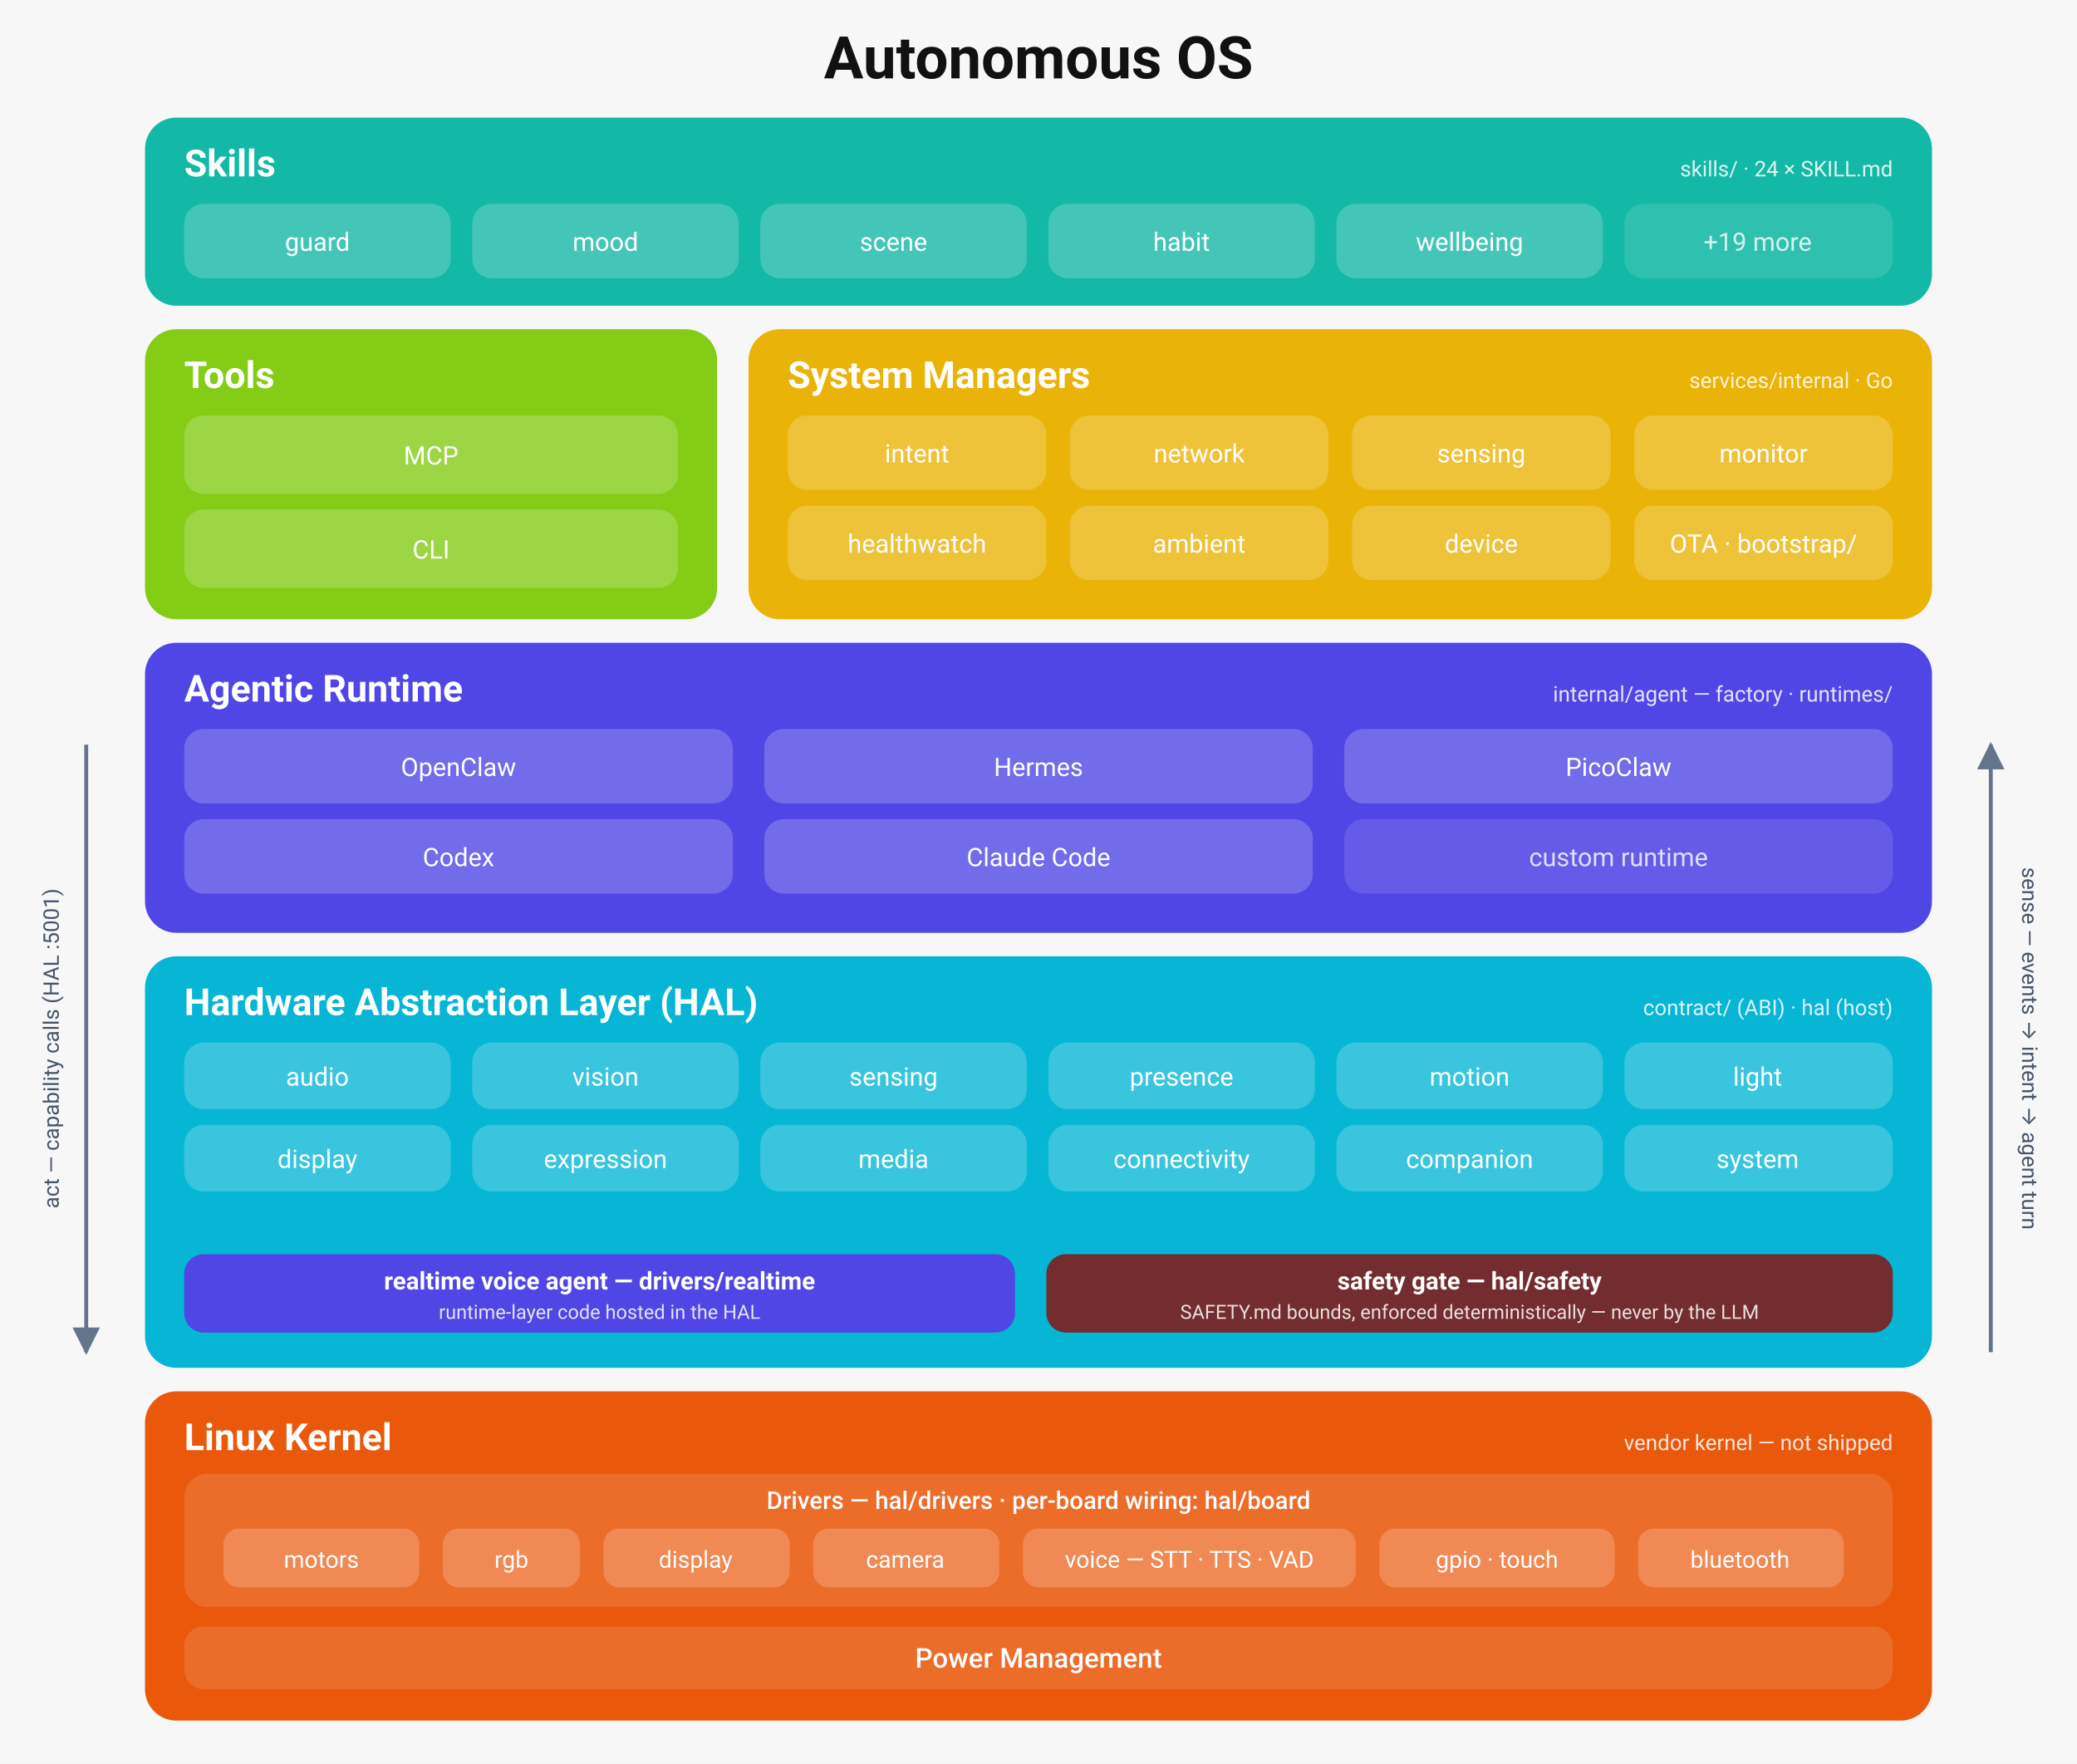
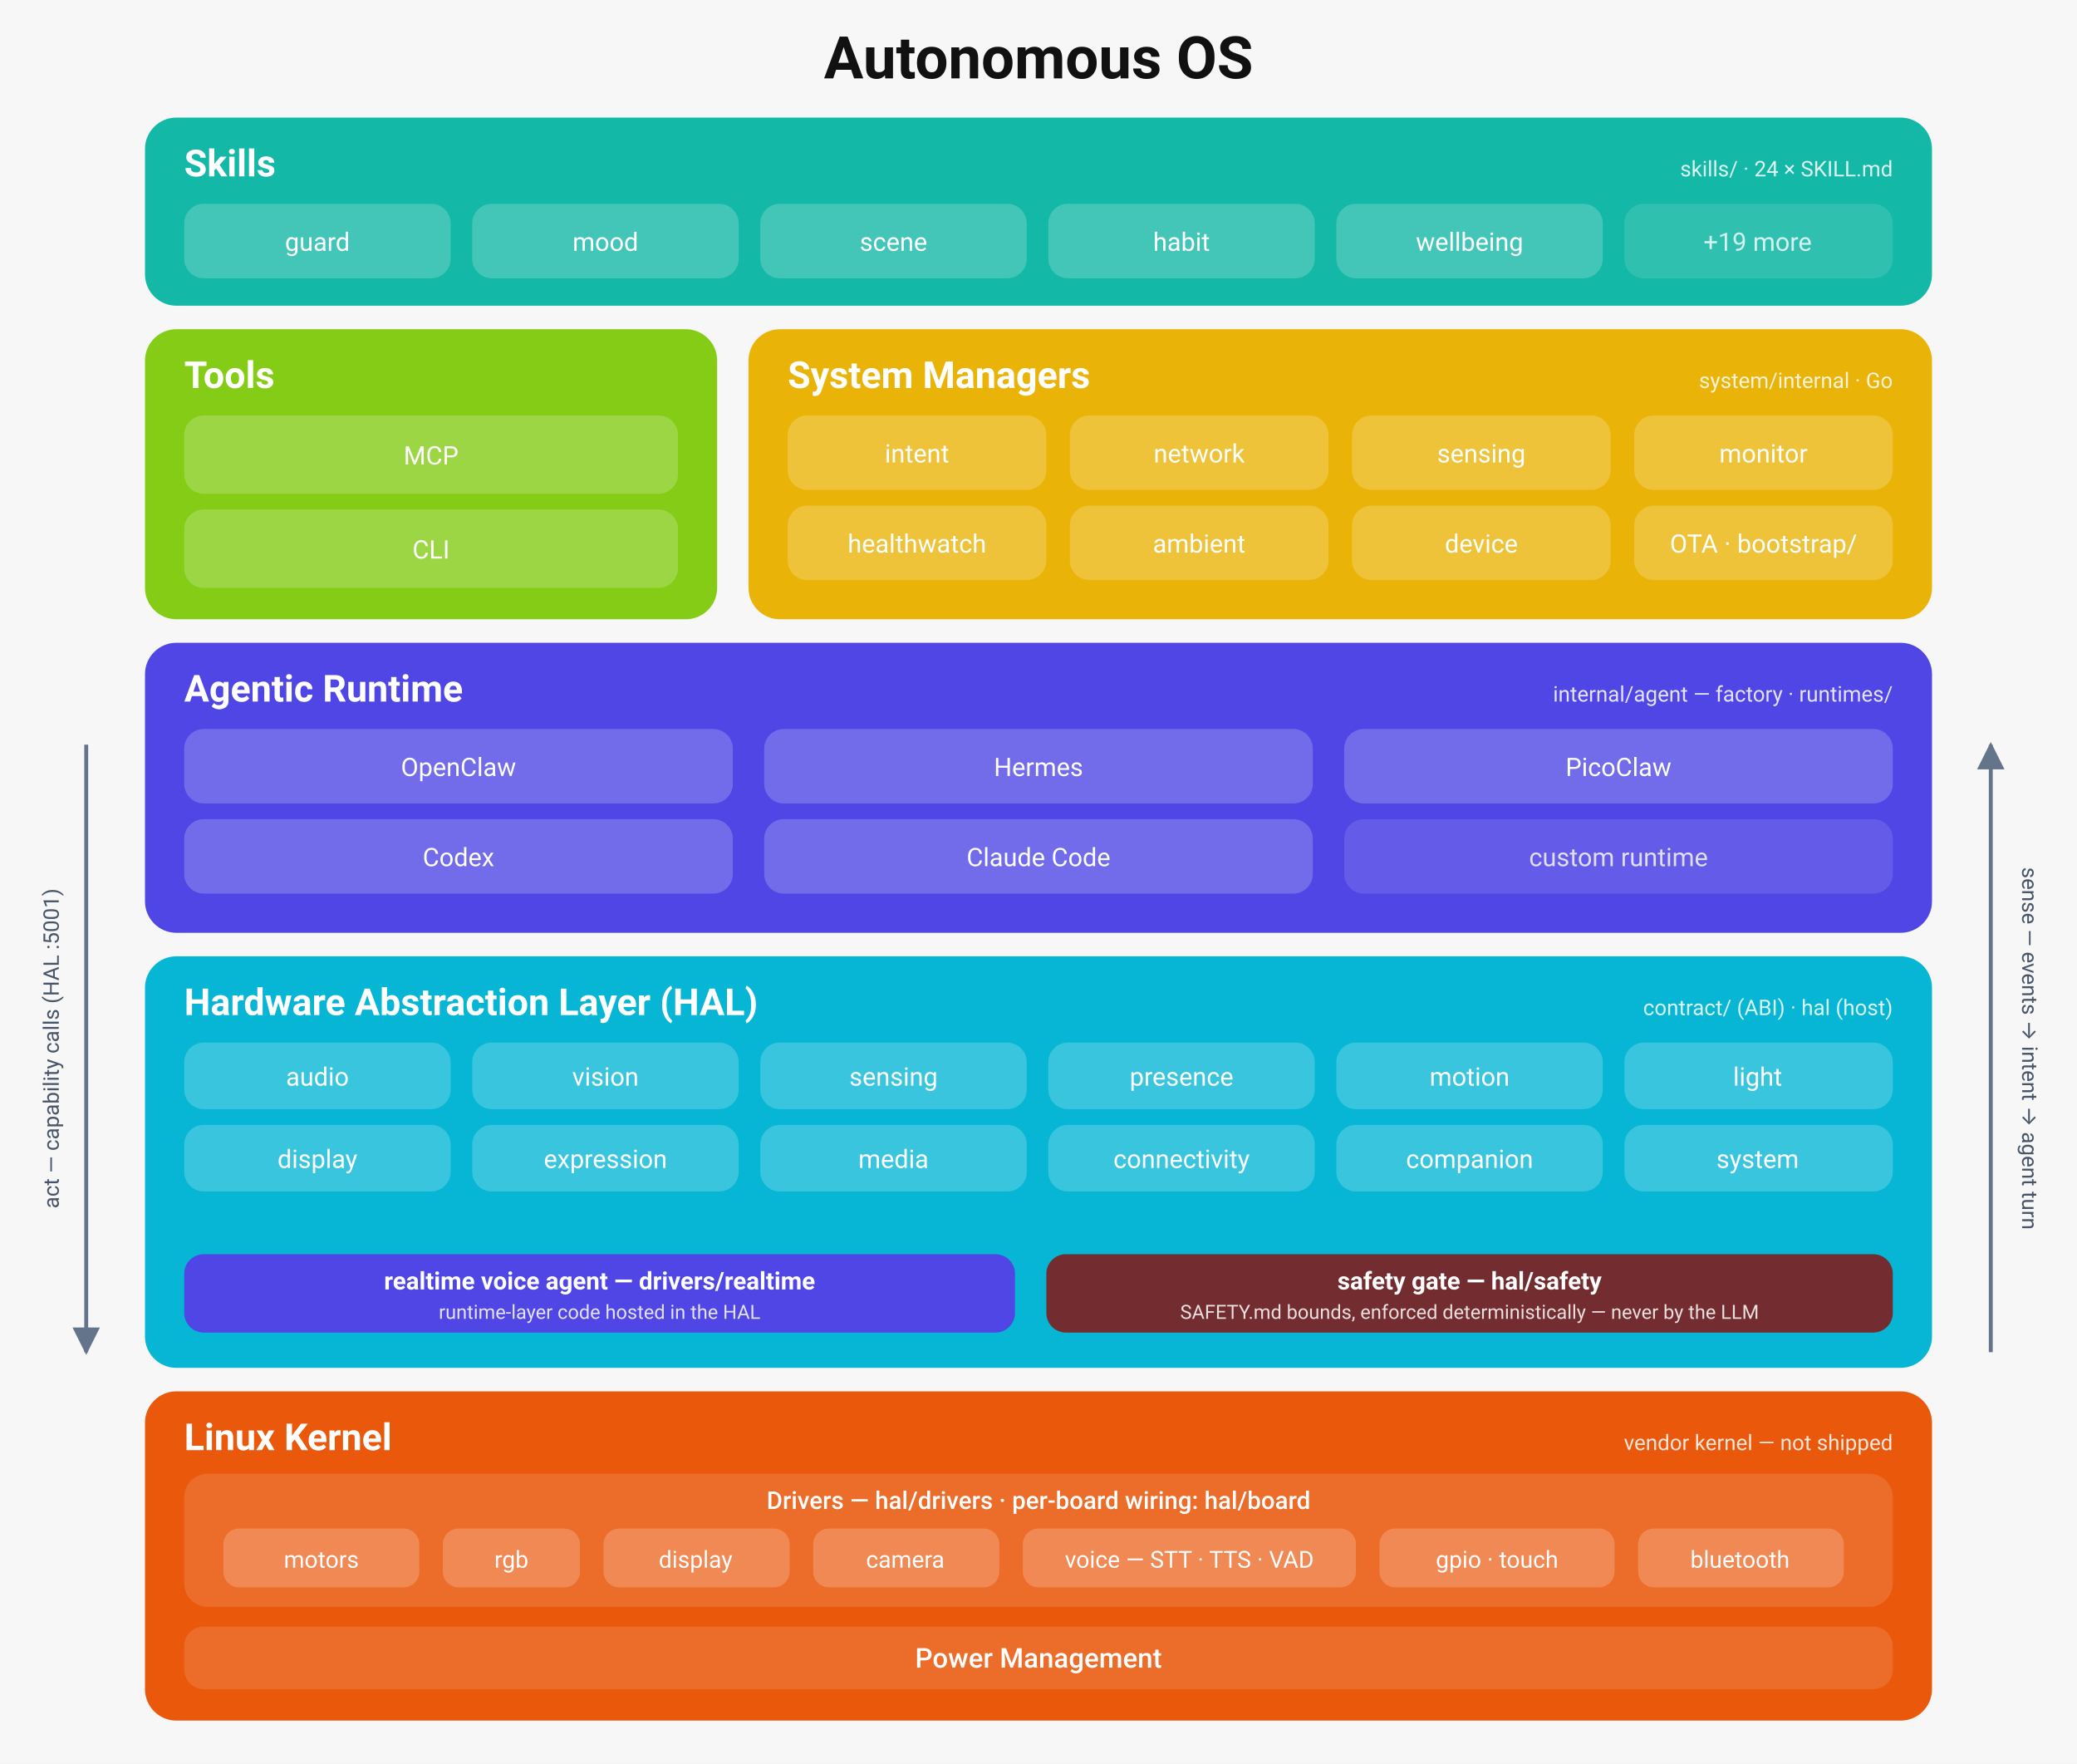
<svg xmlns="http://www.w3.org/2000/svg" width="1060" height="900" viewBox="0 0 1060 900" font-family="-apple-system, BlinkMacSystemFont, Segoe UI, Roboto, sans-serif">
  <defs>
    <marker id="arr" viewBox="0 0 10 10" refX="9" refY="5" markerWidth="7" markerHeight="7" orient="auto-start-reverse">
      <path d="M0,0 L10,5 L0,10 z" fill="#64748b" />
    </marker>
  </defs>
  <rect x="0" y="0" width="1060" height="900" fill="#f7f7f8" />
  <text x="530" y="40" text-anchor="middle" font-size="30" font-weight="700" fill="#111111">Autonomous OS</text>
  <rect x="74" y="60" width="912" height="96" rx="16" fill="#14b8a6" />
  <text x="94" y="90" text-anchor="start" font-size="19" font-weight="600" fill="#ffffff">Skills</text>
  <text x="966" y="90" text-anchor="end" font-size="11" fill="#ffffff" fill-opacity="0.85">skills/ · 24 × SKILL.md</text>
  <g fill="#ffffff" fill-opacity="0.2">
    <rect x="94" y="104" width="136" height="38" rx="10" />
    <rect x="241" y="104" width="136" height="38" rx="10" />
    <rect x="388" y="104" width="136" height="38" rx="10" />
    <rect x="535" y="104" width="136" height="38" rx="10" />
    <rect x="682" y="104" width="136" height="38" rx="10" />
  </g>
  <rect x="829" y="104" width="137" height="38" rx="10" fill="#ffffff" fill-opacity="0.12" />
  <g fill="#ffffff" font-size="13" text-anchor="middle">
    <text x="162" y="128">guard</text>
    <text x="309" y="128">mood</text>
    <text x="456" y="128">scene</text>
    <text x="603" y="128">habit</text>
    <text x="750" y="128">wellbeing</text>
  </g>
  <text x="897" y="128" text-anchor="middle" font-size="13" fill="#ffffff" fill-opacity="0.8">+19 more</text>
  <rect x="74" y="168" width="292" height="148" rx="16" fill="#84cc16" />
  <text x="94" y="198" text-anchor="start" font-size="19" font-weight="600" fill="#ffffff">Tools</text>
  <g fill="#ffffff" fill-opacity="0.2">
    <rect x="94" y="212" width="252" height="40" rx="10" />
    <rect x="94" y="260" width="252" height="40" rx="10" />
  </g>
  <g fill="#ffffff" font-size="13" text-anchor="middle">
    <text x="220" y="237">MCP</text>
    <text x="220" y="285">CLI</text>
  </g>
  <rect x="382" y="168" width="604" height="148" rx="16" fill="#eab308" />
  <text x="402" y="198" text-anchor="start" font-size="19" font-weight="600" fill="#ffffff">System Managers</text>
-   <text x="966" y="198" text-anchor="end" font-size="11" fill="#ffffff" fill-opacity="0.85">services/internal · Go</text>
+   <text x="966" y="198" text-anchor="end" font-size="11" fill="#ffffff" fill-opacity="0.85">system/internal · Go</text>
  <g fill="#ffffff" fill-opacity="0.2">
    <rect x="402" y="212" width="132" height="38" rx="10" />
    <rect x="546" y="212" width="132" height="38" rx="10" />
    <rect x="690" y="212" width="132" height="38" rx="10" />
    <rect x="834" y="212" width="132" height="38" rx="10" />
    <rect x="402" y="258" width="132" height="38" rx="10" />
    <rect x="546" y="258" width="132" height="38" rx="10" />
    <rect x="690" y="258" width="132" height="38" rx="10" />
    <rect x="834" y="258" width="132" height="38" rx="10" />
  </g>
  <g fill="#ffffff" font-size="13" text-anchor="middle">
    <text x="468" y="236">intent</text>
    <text x="612" y="236">network</text>
    <text x="756" y="236">sensing</text>
    <text x="900" y="236">monitor</text>
    <text x="468" y="282">healthwatch</text>
    <text x="612" y="282">ambient</text>
    <text x="756" y="282">device</text>
    <text x="900" y="282">OTA · bootstrap/</text>
  </g>
  <rect x="74" y="328" width="912" height="148" rx="16" fill="#4f46e5" />
  <text x="94" y="358" text-anchor="start" font-size="19" font-weight="600" fill="#ffffff">Agentic Runtime</text>
  <text x="966" y="358" text-anchor="end" font-size="11" fill="#ffffff" fill-opacity="0.85">internal/agent — factory · runtimes/</text>
  <g fill="#ffffff" fill-opacity="0.2">
    <rect x="94" y="372" width="280" height="38" rx="10" />
    <rect x="390" y="372" width="280" height="38" rx="10" />
    <rect x="686" y="372" width="280" height="38" rx="10" />
    <rect x="94" y="418" width="280" height="38" rx="10" />
    <rect x="390" y="418" width="280" height="38" rx="10" />
  </g>
  <rect x="686" y="418" width="280" height="38" rx="10" fill="#ffffff" fill-opacity="0.12" />
  <g fill="#ffffff" font-size="13" text-anchor="middle">
    <text x="234" y="396">OpenClaw</text>
    <text x="530" y="396">Hermes</text>
    <text x="826" y="396">PicoClaw</text>
    <text x="234" y="442">Codex</text>
    <text x="530" y="442">Claude Code</text>
  </g>
  <text x="826" y="442" text-anchor="middle" font-size="13" fill="#ffffff" fill-opacity="0.8">custom runtime</text>
  <rect x="74" y="488" width="912" height="210" rx="16" fill="#06b6d4" />
  <text x="94" y="518" text-anchor="start" font-size="19" font-weight="600" fill="#ffffff">Hardware Abstraction Layer (HAL)</text>
  <text x="966" y="518" text-anchor="end" font-size="11" fill="#ffffff" fill-opacity="0.85">contract/ (ABI) · hal (host)</text>
  <g fill="#ffffff" fill-opacity="0.2">
    <rect x="94" y="532" width="136" height="34" rx="10" />
    <rect x="241" y="532" width="136" height="34" rx="10" />
    <rect x="388" y="532" width="136" height="34" rx="10" />
    <rect x="535" y="532" width="136" height="34" rx="10" />
    <rect x="682" y="532" width="136" height="34" rx="10" />
    <rect x="829" y="532" width="137" height="34" rx="10" />
    <rect x="94" y="574" width="136" height="34" rx="10" />
    <rect x="241" y="574" width="136" height="34" rx="10" />
    <rect x="388" y="574" width="136" height="34" rx="10" />
    <rect x="535" y="574" width="136" height="34" rx="10" />
    <rect x="682" y="574" width="136" height="34" rx="10" />
    <rect x="829" y="574" width="137" height="34" rx="10" />
  </g>
  <g fill="#ffffff" font-size="13" text-anchor="middle">
    <text x="162" y="554">audio</text>
    <text x="309" y="554">vision</text>
    <text x="456" y="554">sensing</text>
    <text x="603" y="554">presence</text>
    <text x="750" y="554">motion</text>
    <text x="897" y="554">light</text>
    <text x="162" y="596">display</text>
    <text x="309" y="596">expression</text>
    <text x="456" y="596">media</text>
    <text x="603" y="596">connectivity</text>
    <text x="750" y="596">companion</text>
    <text x="897" y="596">system</text>
  </g>
  <rect x="94" y="640" width="424" height="40" rx="10" fill="#4f46e5" />
  <text x="306" y="658" text-anchor="middle" font-size="12.5" font-weight="600" fill="#ffffff">realtime voice agent — drivers/realtime</text>
  <text x="306" y="673" text-anchor="middle" font-size="10" fill="#ffffff" fill-opacity="0.85">runtime-layer code hosted in the HAL</text>
  <rect x="534" y="640" width="432" height="40" rx="10" fill="#7f1d1d" fill-opacity="0.9" />
  <text x="750" y="658" text-anchor="middle" font-size="12.5" font-weight="600" fill="#ffffff">safety gate — hal/safety</text>
  <text x="750" y="673" text-anchor="middle" font-size="10" fill="#ffffff" fill-opacity="0.85">SAFETY.md bounds, enforced deterministically — never by the LLM</text>
  <rect x="74" y="710" width="912" height="168" rx="16" fill="#ea580c" />
  <text x="94" y="740" text-anchor="start" font-size="19" font-weight="600" fill="#ffffff">Linux Kernel</text>
  <text x="966" y="740" text-anchor="end" font-size="11" fill="#ffffff" fill-opacity="0.85">vendor kernel — not shipped</text>
  <rect x="94" y="752" width="872" height="68" rx="12" fill="#ffffff" fill-opacity="0.12" />
  <text x="530" y="770" text-anchor="middle" font-size="12.5" font-weight="500" fill="#ffffff">Drivers — hal/drivers · per-board wiring: hal/board</text>
  <g fill="#ffffff" fill-opacity="0.2">
    <rect x="114" y="780" width="100" height="30" rx="8" />
    <rect x="226" y="780" width="70" height="30" rx="8" />
    <rect x="308" y="780" width="95" height="30" rx="8" />
    <rect x="415" y="780" width="95" height="30" rx="8" />
    <rect x="522" y="780" width="170" height="30" rx="8" />
    <rect x="704" y="780" width="120" height="30" rx="8" />
    <rect x="836" y="780" width="105" height="30" rx="8" />
  </g>
  <g fill="#ffffff" font-size="12" text-anchor="middle">
    <text x="164" y="800">motors</text>
    <text x="261" y="800">rgb</text>
    <text x="355" y="800">display</text>
    <text x="462" y="800">camera</text>
    <text x="607" y="800">voice — STT · TTS · VAD</text>
    <text x="764" y="800">gpio · touch</text>
    <text x="888" y="800">bluetooth</text>
  </g>
  <rect x="94" y="830" width="872" height="32" rx="10" fill="#ffffff" fill-opacity="0.12" />
  <text x="530" y="851" text-anchor="middle" font-size="14" font-weight="500" fill="#ffffff">Power Management</text>
  <line x1="44" y1="380" x2="44" y2="690" stroke="#64748b" stroke-width="2" marker-end="url(#arr)" />
  <text x="30" y="535" text-anchor="middle" font-size="11" fill="#475569" transform="rotate(-90 30 535)">act — capability calls (HAL :5001)</text>
  <line x1="1016" y1="690" x2="1016" y2="380" stroke="#64748b" stroke-width="2" marker-end="url(#arr)" />
  <text x="1032" y="535" text-anchor="middle" font-size="11" fill="#475569" transform="rotate(90 1032 535)">sense — events → intent → agent turn</text>
</svg>
